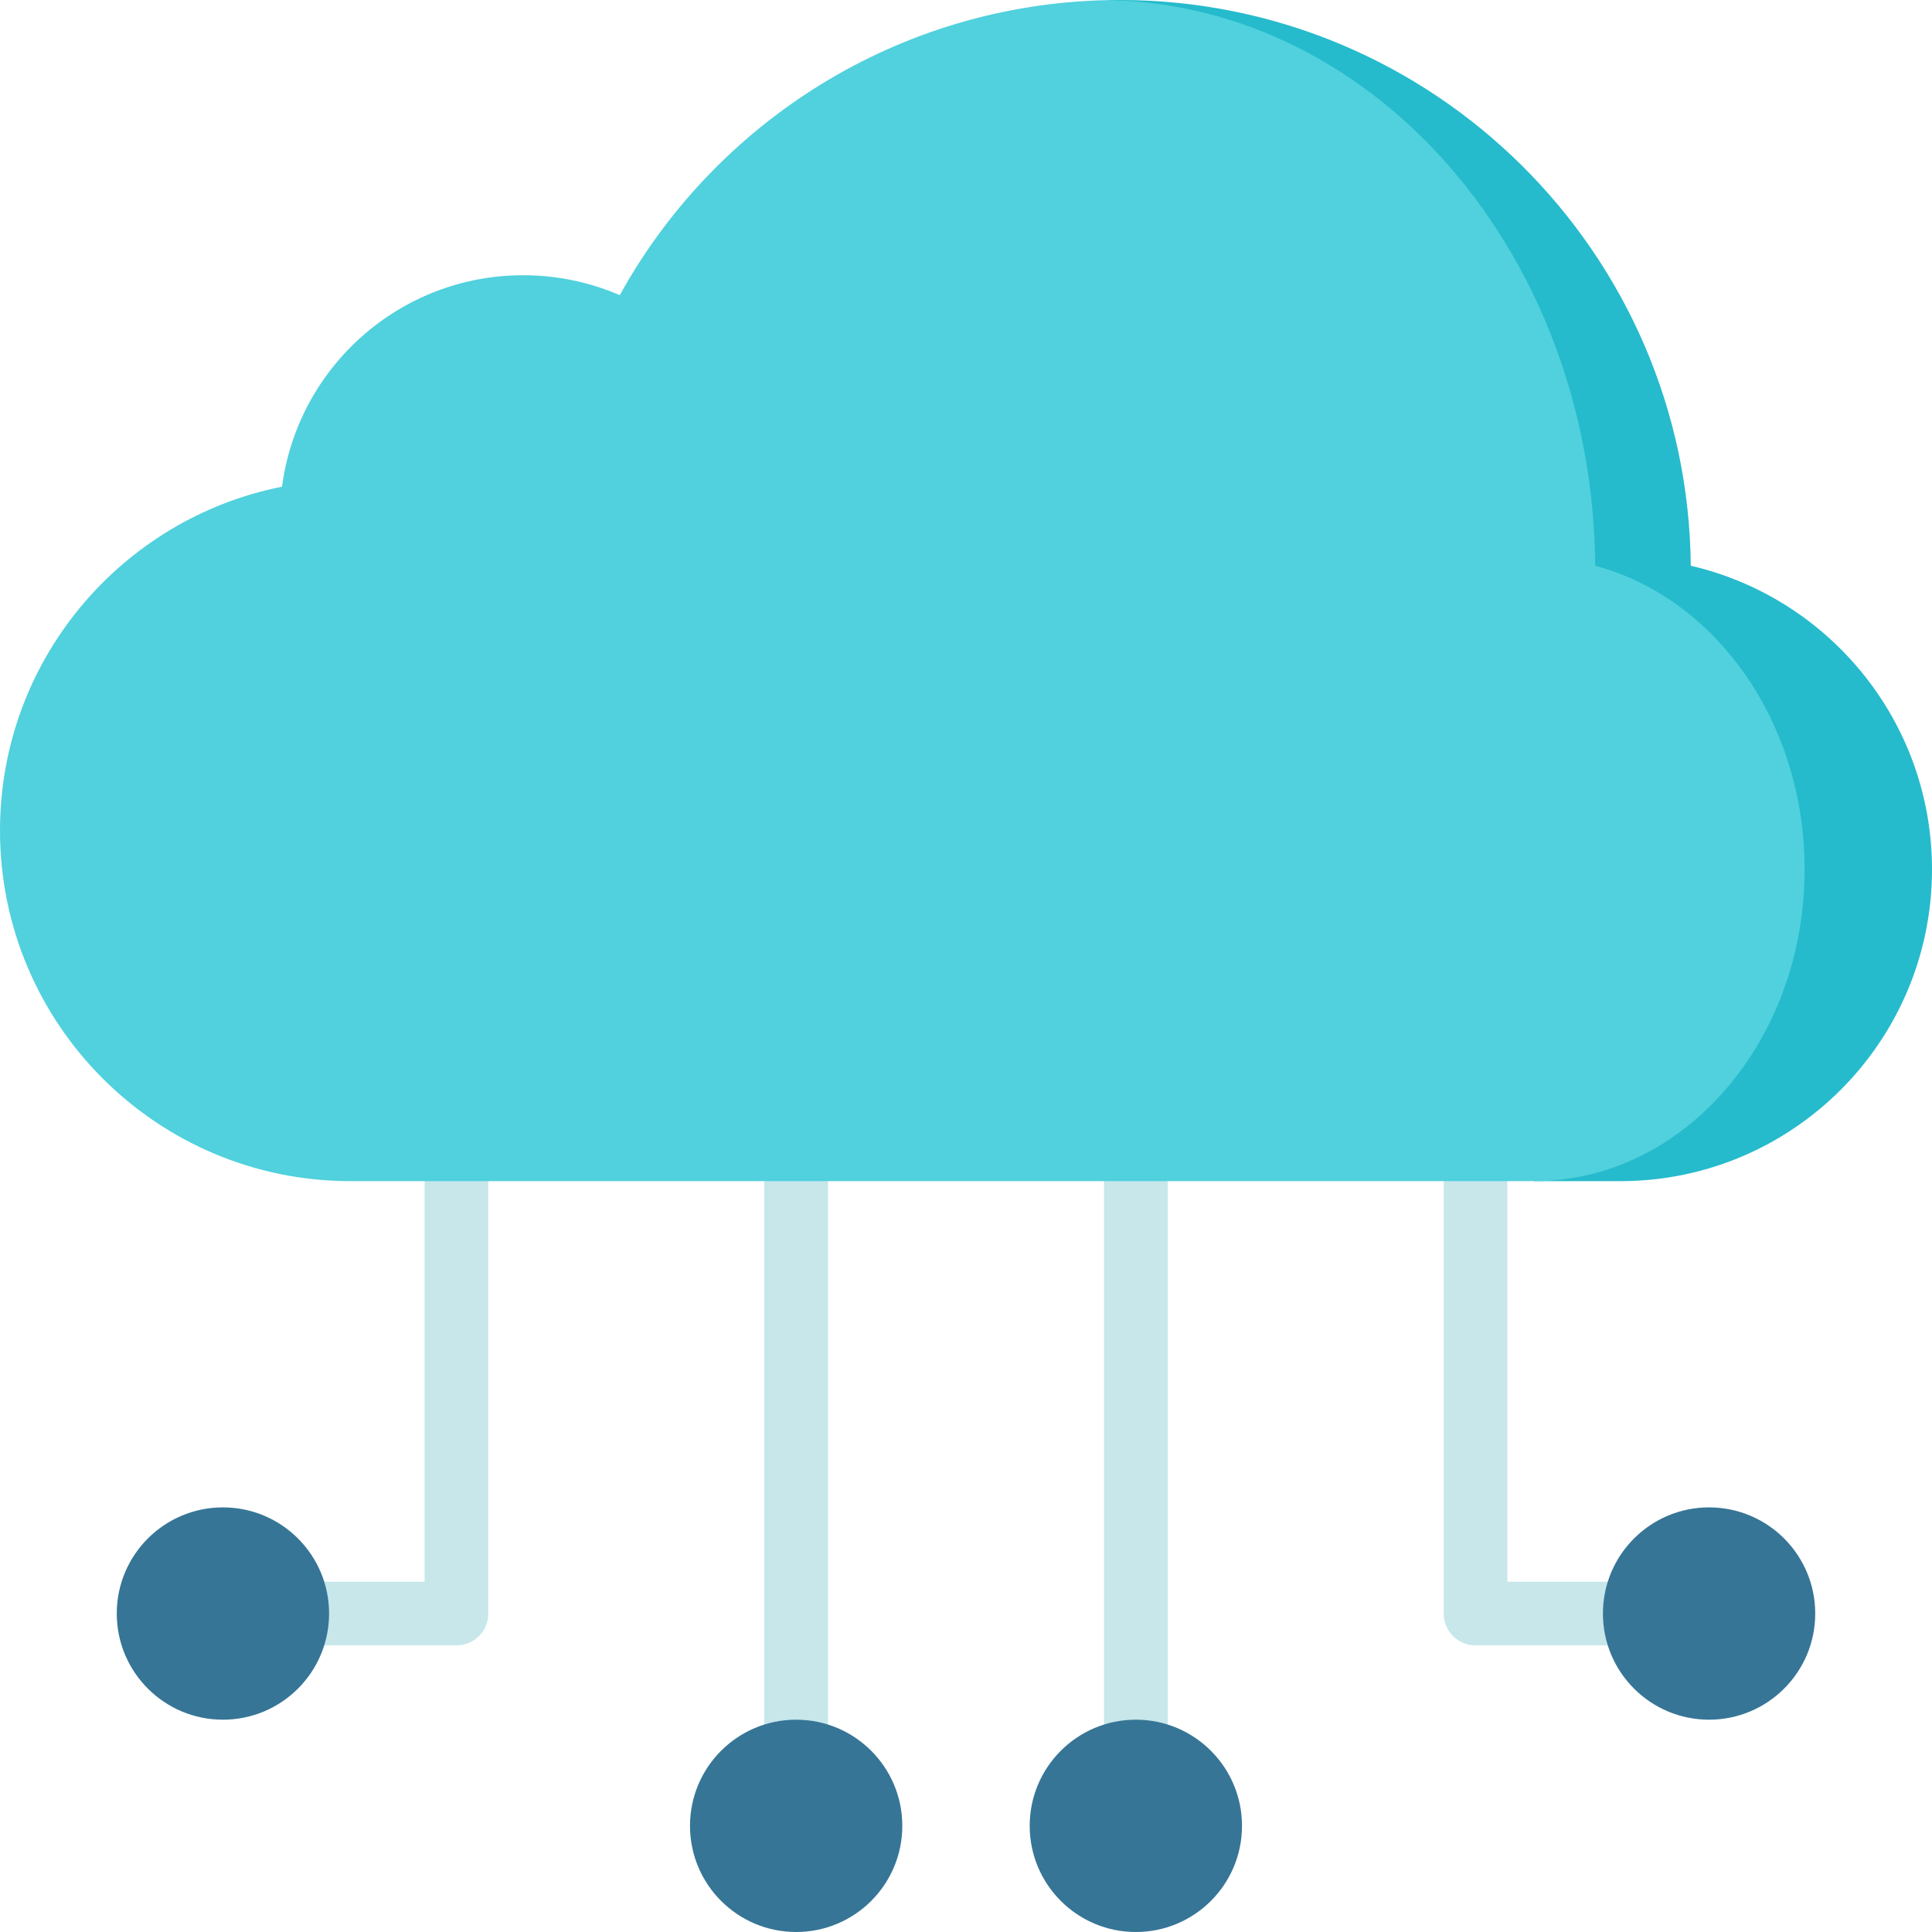
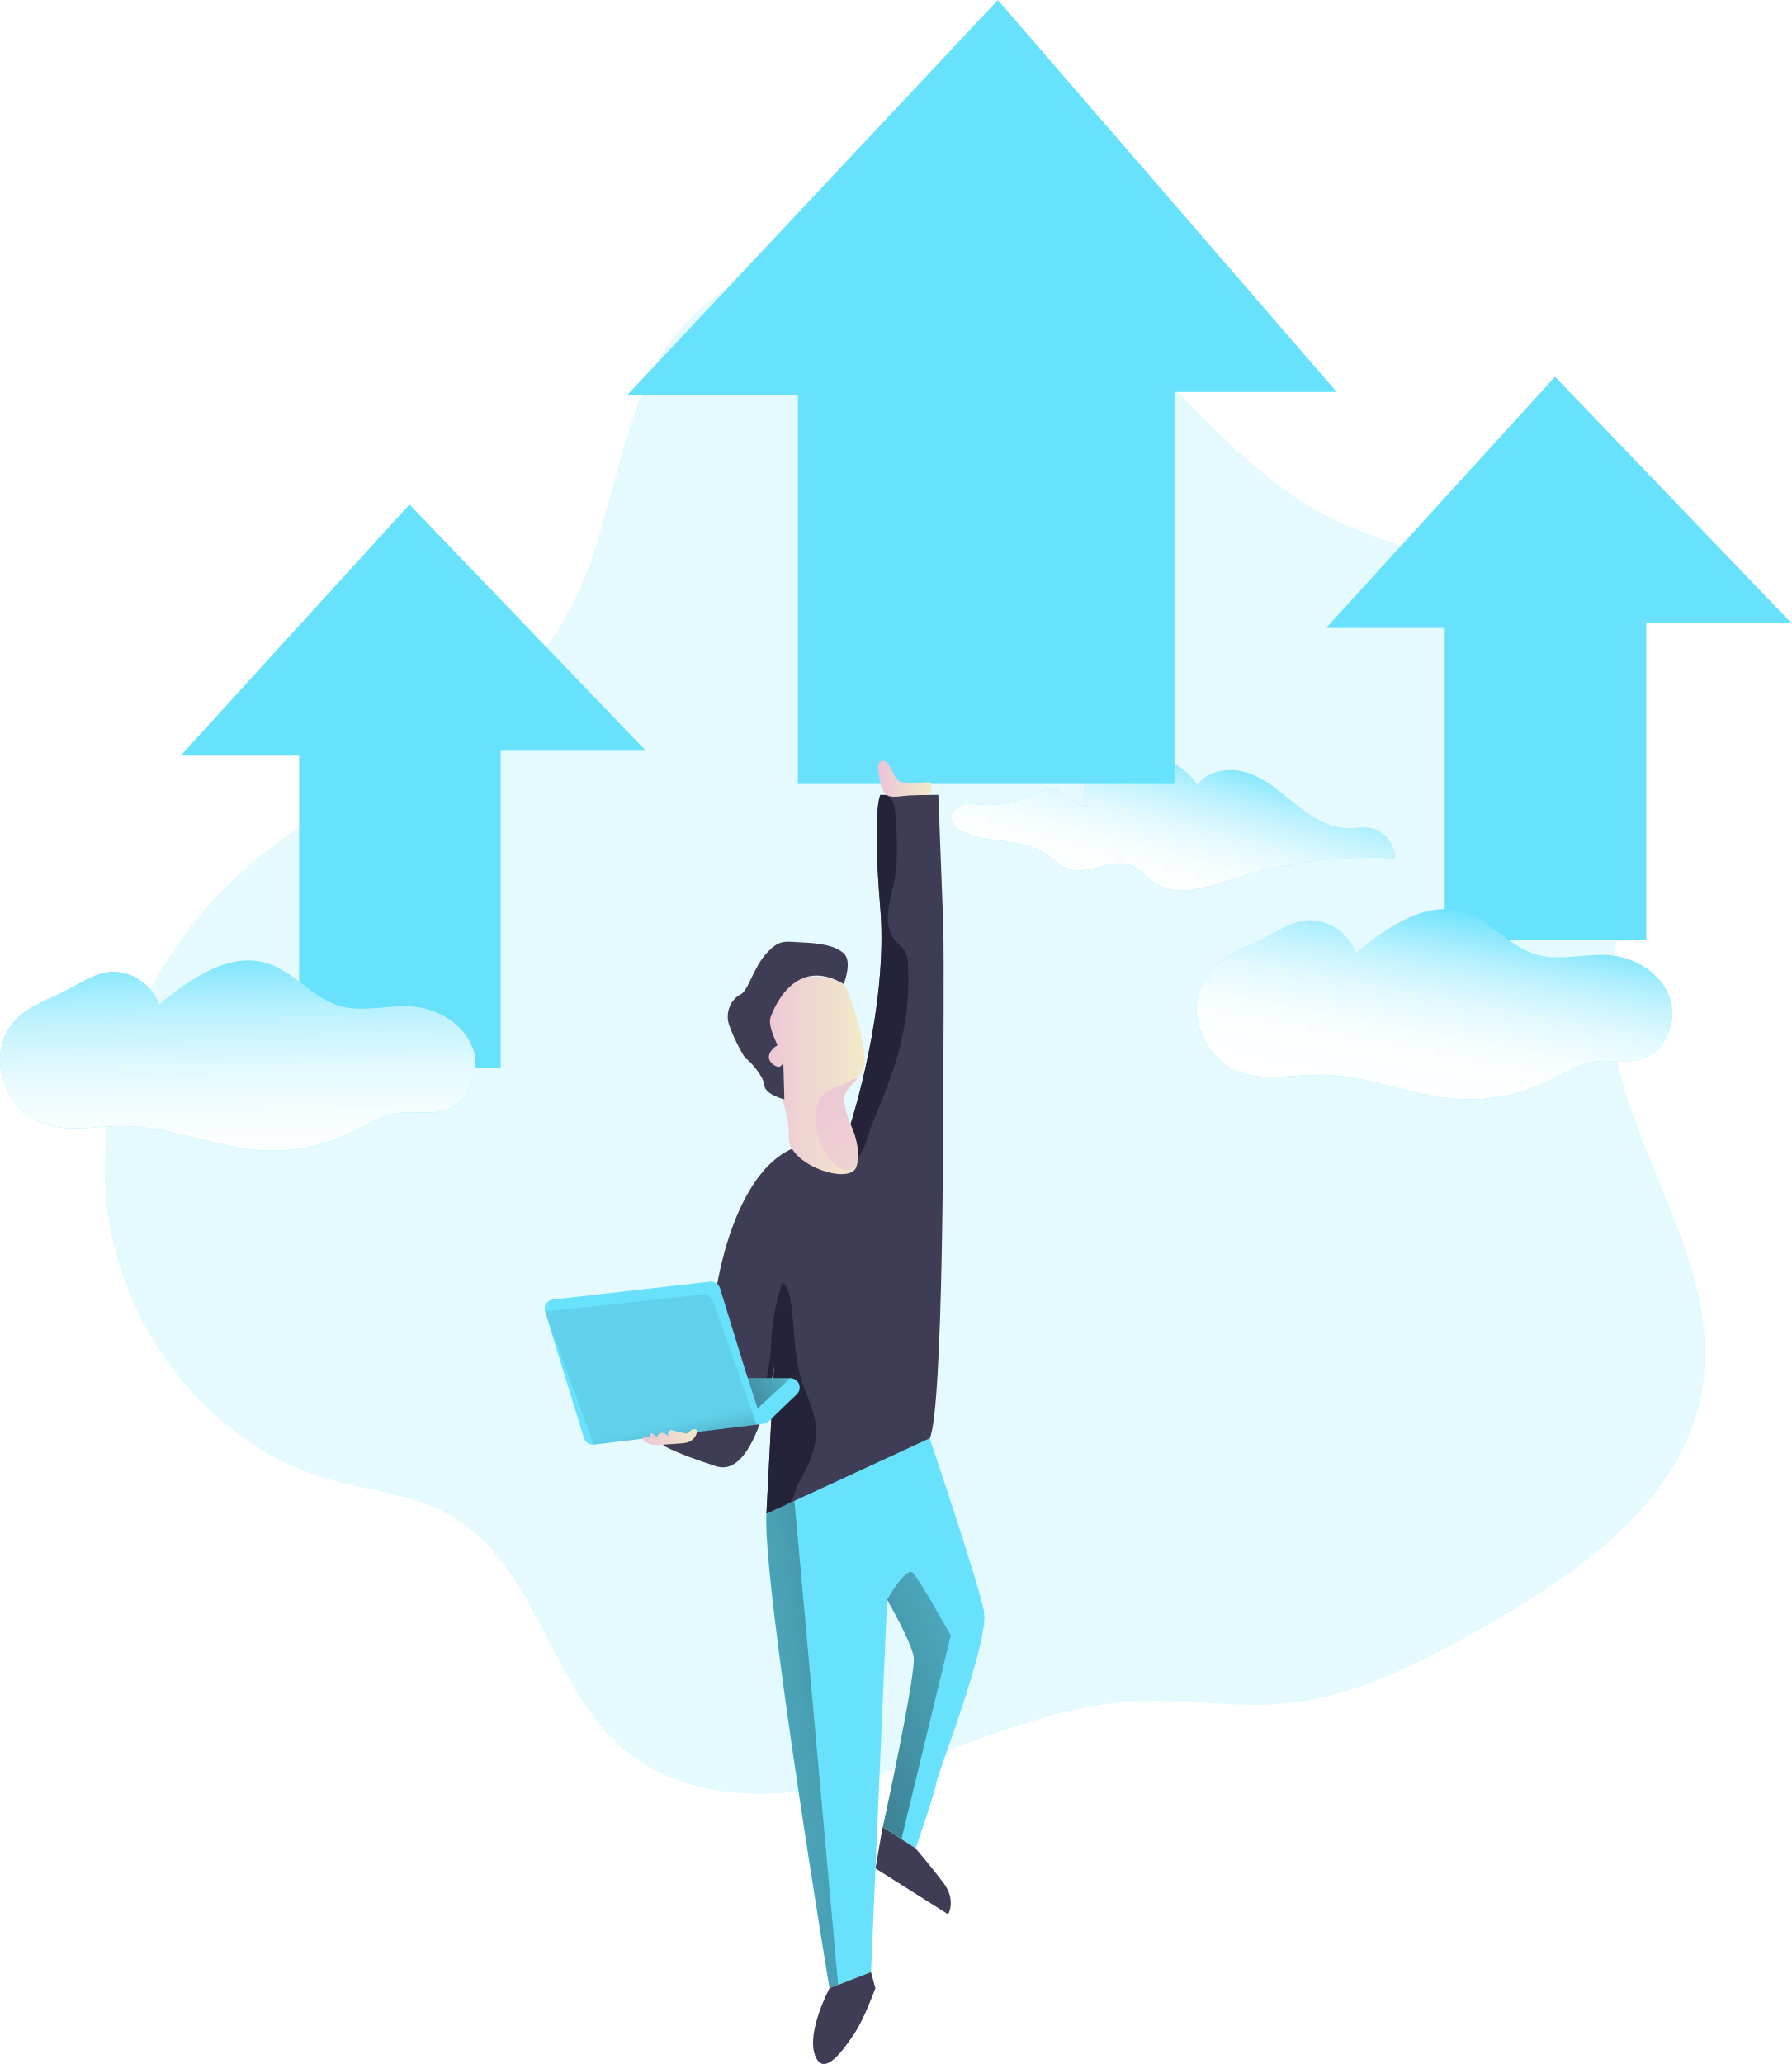
- <svg xmlns="http://www.w3.org/2000/svg" version="1.1" id="Layer_1" x="0px" y="0px" viewBox="0 0 512 512" style="enable-background:new 0 0 512 512;" xml:space="preserve">
-   <g>
-     <rect x="202.549" y="301.776" style="fill:#C7E7EB;" width="16.879" height="165.213" />
-     <rect x="292.571" y="301.776" style="fill:#C7E7EB;" width="16.879" height="165.213" />
-     <path style="fill:#C7E7EB;" d="M436.044,436.044h-45.011c-4.662,0-8.44-3.778-8.44-8.44V301.771h16.879v117.394h36.571V436.044z" />
-     <path style="fill:#C7E7EB;" d="M120.967,436.044H75.956v-16.879h36.571V301.771h16.879v125.834   C129.407,432.266,125.629,436.044,120.967,436.044z" />
-   </g>
-   <g>
-     <circle style="fill:#367596;" cx="210.989" cy="483.868" r="28.132" />
-     <circle style="fill:#367596;" cx="301.011" cy="483.868" r="28.132" />
-     <circle style="fill:#367596;" cx="452.923" cy="427.604" r="28.132" />
-   </g>
-   <path style="fill:#25BBCC;" d="M448.073,149.932C447.33,66.999,379.87,0,296.769,0c-0.957,0-1.913,0.011-2.869,0.023  l112.617,312.995h22.866c45.63,0,82.618-36.988,82.618-82.618C512,191.207,484.69,158.405,448.073,149.932z" />
-   <path style="fill:#50D1DD;" d="M422.743,149.932c-0.63-81.965-57.85-148.379-128.844-149.909  c-55.859,1.047-104.313,32.352-129.654,78.195c-5.424-2.341-11.219-3.961-17.284-4.749c-2.712-0.349-5.48-0.529-8.293-0.529  c-32.757,0-59.786,24.418-63.927,56.039C32.127,137.43,0,175.014,0,220.104c0,51.324,41.601,92.914,92.914,92.914h21.502  c0.002,0,292.101,0,292.101,0c39.61,0,71.725-36.988,71.725-82.618C478.242,191.207,454.532,158.405,422.743,149.932z" />
-   <circle style="fill:#367596;" cx="59.077" cy="427.604" r="28.132" />
-   <g>
- </g>
-   <g>
- </g>
-   <g>
- </g>
-   <g>
- </g>
-   <g>
- </g>
-   <g>
- </g>
-   <g>
- </g>
-   <g>
- </g>
-   <g>
- </g>
-   <g>
- </g>
-   <g>
- </g>
-   <g>
- </g>
-   <g>
- </g>
-   <g>
- </g>
-   <g>
- </g>
+ <svg xmlns="http://www.w3.org/2000/svg" xmlns:xlink="http://www.w3.org/1999/xlink" id="Layer_1" data-name="Layer 1" viewBox="0 0 517.49 596.1">
+   <defs>
+     <linearGradient id="linear-gradient" x1="497.68" y1="214.32" x2="484.95" y2="262.42" gradientUnits="userSpaceOnUse">
+       <stop offset="0" stop-color="#fff" stop-opacity="0" />
+       <stop offset="0.06" stop-color="#fff" stop-opacity="0.13" />
+       <stop offset="0.16" stop-color="#fff" stop-opacity="0.33" />
+       <stop offset="0.26" stop-color="#fff" stop-opacity="0.51" />
+       <stop offset="0.37" stop-color="#fff" stop-opacity="0.66" />
+       <stop offset="0.48" stop-color="#fff" stop-opacity="0.79" />
+       <stop offset="0.59" stop-color="#fff" stop-opacity="0.88" />
+       <stop offset="0.71" stop-color="#fff" stop-opacity="0.95" />
+       <stop offset="0.84" stop-color="#fff" stop-opacity="0.99" />
+       <stop offset="1" stop-color="#fff" />
+     </linearGradient>
+     <linearGradient id="linear-gradient-2" x1="405.29" y1="224.89" x2="420.74" y2="224.89" gradientUnits="userSpaceOnUse">
+       <stop offset="0" stop-color="#ecc4d7" />
+       <stop offset="0.42" stop-color="#efd4d1" />
+       <stop offset="1" stop-color="#f2eac9" />
+     </linearGradient>
+     <linearGradient id="linear-gradient-3" x1="449.52" y1="475.9" x2="257.31" y2="563.88" gradientUnits="userSpaceOnUse">
+       <stop offset="0" stop-opacity="0.07" />
+       <stop offset="0.08" stop-opacity="0.25" />
+       <stop offset="1" />
+     </linearGradient>
+     <linearGradient id="linear-gradient-4" x1="359.65" y1="507.66" x2="553.55" y2="479.64" xlink:href="#linear-gradient-3" />
+     <linearGradient id="linear-gradient-5" x1="378.28" y1="393.2" x2="331.14" y2="433.89" xlink:href="#linear-gradient-3" />
+     <linearGradient id="linear-gradient-6" x1="343.22" y1="411.49" x2="359.38" y2="484.52" gradientUnits="userSpaceOnUse">
+       <stop offset="0" stop-opacity="0.07" />
+       <stop offset="0.52" stop-opacity="0.83" />
+       <stop offset="0.56" stop-opacity="0.87" />
+       <stop offset="1" />
+     </linearGradient>
+     <linearGradient id="linear-gradient-7" x1="370.92" y1="310.59" x2="401.38" y2="310.59" xlink:href="#linear-gradient-2" />
+     <linearGradient id="linear-gradient-8" x1="386.23" y1="309.41" x2="431.74" y2="379.85" xlink:href="#linear-gradient-2" />
+     <linearGradient id="linear-gradient-9" x1="571.94" y1="260.06" x2="556.85" y2="340.23" gradientUnits="userSpaceOnUse">
+       <stop offset="0.02" stop-color="#fff" stop-opacity="0" />
+       <stop offset="0.06" stop-color="#fff" stop-opacity="0.13" />
+       <stop offset="0.13" stop-color="#fff" stop-opacity="0.33" />
+       <stop offset="0.2" stop-color="#fff" stop-opacity="0.51" />
+       <stop offset="0.27" stop-color="#fff" stop-opacity="0.66" />
+       <stop offset="0.35" stop-color="#fff" stop-opacity="0.79" />
+       <stop offset="0.43" stop-color="#fff" stop-opacity="0.88" />
+       <stop offset="0.51" stop-color="#fff" stop-opacity="0.95" />
+       <stop offset="0.6" stop-color="#fff" stop-opacity="0.99" />
+       <stop offset="0.71" stop-color="#fff" />
+     </linearGradient>
+     <linearGradient id="linear-gradient-10" x1="219.84" y1="271.8" x2="220.82" y2="346.12" xlink:href="#linear-gradient" />
+     <linearGradient id="linear-gradient-11" x1="337.36" y1="415.03" x2="352.95" y2="415.03" xlink:href="#linear-gradient-2" />
+   </defs>
+   <path d="M337.63,112.15c-9.37,22.55-11.35,48.15-24.29,68.85-19.63,31.41-58.84,43.55-87.49,67-28.48,23.33-46.57,60.12-43.73,96.83s28.32,71.67,63.61,82.15c12.23,3.64,25.5,4.55,36.51,11,24.55,14.38,28.26,49.73,50.24,67.79,19.66,16.15,48.56,14.15,72.88,6.71s47.69-19.52,73.08-21.05c15.14-.91,30.37,2,45.45.43,19.22-2,36.88-11.14,53.78-20.52,29.39-16.32,61-38.14,65.89-71.4,5.6-38.32-27.32-73.07-26.8-111.8.24-18,7.8-35.33,8.5-53.36,1-24.87-12.32-49.8-33.5-62.86-17.33-10.7-38.45-13.46-56.56-22.77-24.55-12.62-41.44-36-62.27-54.08C435.24,62.36,359.47,59.55,337.63,112.15Z" transform="translate(-151.6)" fill="#68e1fd" opacity="0.18" />
+   <path d="M497.46,226.75c3.16-4.51,9.81-5.26,15-3.39s9.35,5.73,13.66,9.16,9.27,6.61,14.78,6.7c2.2,0,4.43-.44,6.6-.06a8.82,8.82,0,0,1,7,8.73,128.23,128.23,0,0,0-46.76,6c-7.43,2.4-16,5.37-22.57,1.11-2.45-1.6-4.34-4.1-7.08-5.11-5.65-2.08-12,3-17.73,1.09-2.47-.84-4.31-2.86-6.49-4.31-7.21-4.79-17.22-2.76-24.84-6.87a5,5,0,0,1-2.77-3c-.4-1.9,1.28-3.72,3.15-4.27s3.86-.23,5.8-.09a28.24,28.24,0,0,0,14.43-2.88c1.88-.94,3.83-2.13,5.91-1.83,4.13.59,7.17,6.72,10.88,4.84-2.71,1.37-1.7-7.75-1.22-8.63,1.56-2.81,6.64-4.79,9.57-5.54C483.08,216.25,492.75,219.46,497.46,226.75Z" transform="translate(-151.6)" fill="#68e1fd" />
+   <path d="M497.46,226.75c3.16-4.51,9.81-5.26,15-3.39s9.35,5.73,13.66,9.16,9.27,6.61,14.78,6.7c2.2,0,4.43-.44,6.6-.06a8.82,8.82,0,0,1,7,8.73,128.23,128.23,0,0,0-46.76,6c-7.43,2.4-16,5.37-22.57,1.11-2.45-1.6-4.34-4.1-7.08-5.11-5.65-2.08-12,3-17.73,1.09-2.47-.84-4.31-2.86-6.49-4.31-7.21-4.79-17.22-2.76-24.84-6.87a5,5,0,0,1-2.77-3c-.4-1.9,1.28-3.72,3.15-4.27s3.86-.23,5.8-.09a28.24,28.24,0,0,0,14.43-2.88c1.88-.94,3.83-2.13,5.91-1.83,4.13.59,7.17,6.72,10.88,4.84-2.71,1.37-1.7-7.75-1.22-8.63,1.56-2.81,6.64-4.79,9.57-5.54C483.08,216.25,492.75,219.46,497.46,226.75Z" transform="translate(-151.6)" fill="url(#linear-gradient)" />
+   <polygon points="288.25 0 181.12 114.13 230.51 114.13 230.51 226.42 339.27 226.42 339.27 113.21 386.13 113.21 288.25 0" fill="#68e1fd" />
+   <polygon points="52.17 218.25 118.28 145.69 186.57 216.83 144.63 216.83 144.63 308.44 86.41 308.44 86.41 218.25 52.17 218.25" fill="#68e1fd" />
+   <polygon points="383.09 181.36 449.2 108.8 517.49 179.94 475.55 179.94 475.55 271.55 417.33 271.55 417.33 181.36 383.09 181.36" fill="#68e1fd" />
+   <path d="M424.07,317.5s.08,89.51-3.9,97.89c-3.13,6.59-30.51,16.29-42.06,20.14-3.13,1.05-5.11,1.66-5.11,1.66l2.22-42.72a97.86,97.86,0,0,1-4.26,17c-2.69,7.31-6.74,13.81-12.42,12-11.93-3.79-15.29-6-15.29-6l-5.08-18s19.1-8.62,19.46-19.09,6.47-41.81,23.06-48.73l3.42-1.43,13.17-5.49s11-33.93,8.62-62.41,0-32.75,0-32.75h16.76s1.12,29.17,1.41,37.31S424.07,317.5,424.07,317.5Z" transform="translate(-151.6)" fill="#3f3d56" />
+   <path d="M411.68,301.91c-1.85,7.41-4.77,14.5-7.68,21.56-1.5,3-2.4,9.56-5.46,11.5-3.26,2.07-9.27-2.33-12.34-3.71-.69-.32-1.4-.65-2.09-1l13.17-5.49s11-33.93,8.62-62.41,0-32.75,0-32.75h1.7a3.38,3.38,0,0,1,.75.5c1.65,1.41,1.89,3.83,2,6,.38,6.24.75,12.56-.46,18.69a82.28,82.28,0,0,0-1.77,8.7c-.26,2.95.26,6.13,2.22,8.35.92,1,2.14,1.84,2.8,3.06a7.84,7.84,0,0,1,.75,3.46A79.47,79.47,0,0,1,411.68,301.91Z" transform="translate(-151.6)" fill="#25233a" />
+   <path d="M383.28,426.51a20.65,20.65,0,0,0-2,4.23,9.54,9.54,0,0,1-.63,2,5.81,5.81,0,0,1-1.11,1.37l-1.44,1.46c-3.13,1.05-5.11,1.66-5.11,1.66l2.22-42.72a97.86,97.86,0,0,1-4.26,17c.75-7.44,3.28-18.23,3.38-22.6a64.18,64.18,0,0,1,3.23-18.43c1.61,1.13,2.14,3.23,2.44,5.16,1.18,7.5.78,15.28,3,22.54,1.45,4.75,4,9.25,4.33,14.22S385.68,422.16,383.28,426.51Z" transform="translate(-151.6)" fill="#25233a" />
+   <path d="M381.78,402.67l-8.13,7.81a2.68,2.68,0,0,1-1.54.73l-48.93,6a2.67,2.67,0,0,1-2.9-1.87l-11.23-36.55a2.71,2.71,0,0,1,2.27-3.47l45.4-5.17a2.68,2.68,0,0,1,2.87,1.88L367,396.14c.34,1.13.62,1.9.62,1.9h12.32A2.69,2.69,0,0,1,381.78,402.67Z" transform="translate(-151.6)" fill="#68e1fd" />
+   <path d="M405.3,221.74a2.06,2.06,0,0,1,.53-1.81,1.45,1.45,0,0,1,1.7.12,4.05,4.05,0,0,1,1.1,1.45l1.31,2.37a4.92,4.92,0,0,0,1.31,1.71,5,5,0,0,0,3.12.56l5.34-.23a1.25,1.25,0,0,1,.67.11,1.07,1.07,0,0,1,.36,1,5.88,5.88,0,0,1-.62,2.5l-6,.22c-1.65.06-4.23.66-5.8.16C405.94,229.11,405.41,223.86,405.3,221.74Z" transform="translate(-151.6)" fill="url(#linear-gradient-2)" />
+   <path d="M422.1,514.85c-.56,3.37-6,18.94-6,18.94L412,531.13l-5.37-3.48s9.77-44.7,8.9-49.27S407.86,462,407.86,462L403.2,569.57l-12,4.63s-19.32-116.06-18.23-137l47.17-21.8s14,41.21,15.68,49.92S422.67,511.48,422.1,514.85Z" transform="translate(-151.6)" fill="#68e1fd" />
+   <path d="M404.49,539.61l21,13.26s2.47-4.06-1.43-9.18-8-9.9-8-9.9l-9.49-6.14Z" transform="translate(-151.6)" fill="#3f3d56" />
+   <path d="M391.23,574.2s-6.73,12.63-4.21,19.36,8.21-1.5,11.51-6.45c2.8-4.22,5.94-12.91,5.94-12.91l-1.27-4.63Z" transform="translate(-151.6)" fill="#3f3d56" />
+   <path d="M426.24,472.34,412,531.13l-5.37-3.48s9.77-44.7,8.9-49.27S407.86,462,407.86,462s5.54-9.82,7.51-7.72S426.24,472.34,426.24,472.34Z" transform="translate(-151.6)" fill="url(#linear-gradient-3)" />
+   <path d="M381.09,433.45l12.62,139.79-2.48,1s-19.29-116.59-18.23-137Z" transform="translate(-151.6)" fill="url(#linear-gradient-4)" />
+   <path d="M379.92,398l-9.47,8.74L367,396.14c.34,1.13.62,1.9.62,1.9Z" transform="translate(-151.6)" fill="url(#linear-gradient-5)" />
+   <path d="M309.05,378.83l45.11-4.93a3.4,3.4,0,0,1,3.58,2.26l12.41,35.29-47,5.8Z" transform="translate(-151.6)" fill="url(#linear-gradient-6)" />
+   <path d="M395.75,315.91c-1.16,2.58,1.53,8.86,1.53,8.86s2.91,5.57,1.93,11.19v0c0,.27-.11.55-.17.82-1.46,5.89-20.16-.34-19.59-8.57S370.92,299,370.92,299c5.34-23.57,22.84-16.1,24.4-14.84s7.38,19.89,5.79,24.12a11.8,11.8,0,0,1-1.93,3.38C397.88,313.3,396.51,314.22,395.75,315.91Z" transform="translate(-151.6)" fill="url(#linear-gradient-7)" />
+   <path d="M395.32,284.18s2.62-6.52,0-8.84-7-2.94-11.95-3.15-6.5-1.06-10.37,3.15-5.17,10.8-7.57,11.93-4.5,4.93-3.24,8.68,4.42,9.72,5.05,9.92,4.95,4.83,5.16,7.57,5.78,4.06,5.78,4.06l-.31-10.8s-.63,2.84-3.26.42,1.26-5.26,1.57-5.15-3-5.54-1.95-8.3S381.31,276,395.32,284.18Z" transform="translate(-151.6)" fill="#3f3d56" />
+   <path d="M399.21,336v0a3.27,3.27,0,0,1-.74,1.12,3.63,3.63,0,0,1-3.66.6,7.7,7.7,0,0,1-3.07-2.33,18.48,18.48,0,0,1-4.15-15.64,7.69,7.69,0,0,1,1.08-2.82c1.32-1.92,3.79-2.61,5.95-3.5s3.74-2.34,4.56-1.73c-1.3,1.62-2.67,2.54-3.43,4.23-1.16,2.58,1.53,8.86,1.53,8.86S400.19,330.34,399.21,336Z" transform="translate(-151.6)" fill="url(#linear-gradient-8)" />
+   <path d="M497.68,287.5c-2,9,3.44,19,12.06,22.15,7.25,2.65,15.27.72,23,.73,13.52,0,26.37,6.12,39.86,7a52.51,52.51,0,0,0,25.94-5c4.67-2.23,9.16-5.19,14.29-5.84,4.3-.55,8.79.59,12.95-.65,7.07-2.1,10.6-11.09,8.05-18s-9.84-11.34-17.19-12c-7.14-.6-14.52,1.84-21.38-.22-7.67-2.3-12.93-9.72-20.55-12.2-11.16-3.62-22.45,4.36-31.48,11.86a14.38,14.38,0,0,0-13-9.54c-5.9-.12-11.73,4.78-17.09,7C506,275.85,499.58,279.13,497.68,287.5Z" transform="translate(-151.6)" fill="#68e1fd" />
+   <path d="M497.68,287.5c-2,9,3.44,19,12.06,22.15,7.25,2.65,15.27.72,23,.73,13.52,0,26.37,6.12,39.86,7a52.51,52.51,0,0,0,25.94-5c4.67-2.23,9.16-5.19,14.29-5.84,4.3-.55,8.79.59,12.95-.65,7.07-2.1,10.6-11.09,8.05-18s-9.84-11.34-17.19-12c-7.14-.6-14.52,1.84-21.38-.22-7.67-2.3-12.93-9.72-20.55-12.2-11.16-3.62-22.45,4.36-31.48,11.86a14.38,14.38,0,0,0-13-9.54c-5.9-.12-11.73,4.78-17.09,7C506,275.85,499.58,279.13,497.68,287.5Z" transform="translate(-151.6)" fill="url(#linear-gradient-9)" />
+   <path d="M152,302.32c-2,9,3.44,19,12.07,22.15,7.25,2.65,15.26.71,23,.73,13.51,0,26.36,6.11,39.85,7a52.54,52.54,0,0,0,25.95-5c4.67-2.22,9.15-5.19,14.29-5.84,4.3-.54,8.79.6,12.95-.64,7.06-2.1,10.6-11.1,8.05-18s-9.85-11.35-17.19-12c-7.14-.61-14.52,1.83-21.38-.22-7.68-2.3-12.94-9.73-20.55-12.2-11.16-3.63-22.45,4.36-31.48,11.85a14.38,14.38,0,0,0-13-9.53c-5.9-.12-11.73,4.77-17.09,7C160.32,290.67,153.92,294,152,302.32Z" transform="translate(-151.6)" fill="#68e1fd" />
+   <path d="M152,302.32c-2,9,3.44,19,12.07,22.15,7.25,2.65,15.26.71,23,.73,13.51,0,26.36,6.11,39.85,7a52.54,52.54,0,0,0,25.95-5c4.67-2.22,9.15-5.19,14.29-5.84,4.3-.54,8.79.6,12.95-.64,7.06-2.1,10.6-11.1,8.05-18s-9.85-11.35-17.19-12c-7.14-.61-14.52,1.83-21.38-.22-7.68-2.3-12.94-9.73-20.55-12.2-11.16-3.63-22.45,4.36-31.48,11.85a14.38,14.38,0,0,0-13-9.53c-5.9-.12-11.73,4.77-17.09,7C160.32,290.67,153.92,294,152,302.32Z" transform="translate(-151.6)" fill="url(#linear-gradient-10)" />
+   <path d="M339.62,417.15a9.42,9.42,0,0,0,3.09.11l5.57-.39a8.47,8.47,0,0,0,2.12-.35,4,4,0,0,0,2.5-2.78,1,1,0,0,0,0-.57c-.19-.57-1-.53-1.53-.19s-.89.87-1.48,1a2.34,2.34,0,0,1-.94-.11l-3.15-.8a1.3,1.3,0,0,0-.55-.06c-.69.11-.75,1.07-.64,1.76a2.39,2.39,0,0,0-1.81-.95,1.35,1.35,0,0,0-1.34,1.34l-1.24-1c-.17-.13-.4-.27-.59-.16a.52.52,0,0,0-.18.29l-.42,1.07c.11-.28-1.58-1-1.69,0C337.28,416.22,339.05,417,339.62,417.15Z" transform="translate(-151.6)" fill="url(#linear-gradient-11)" />
</svg>
